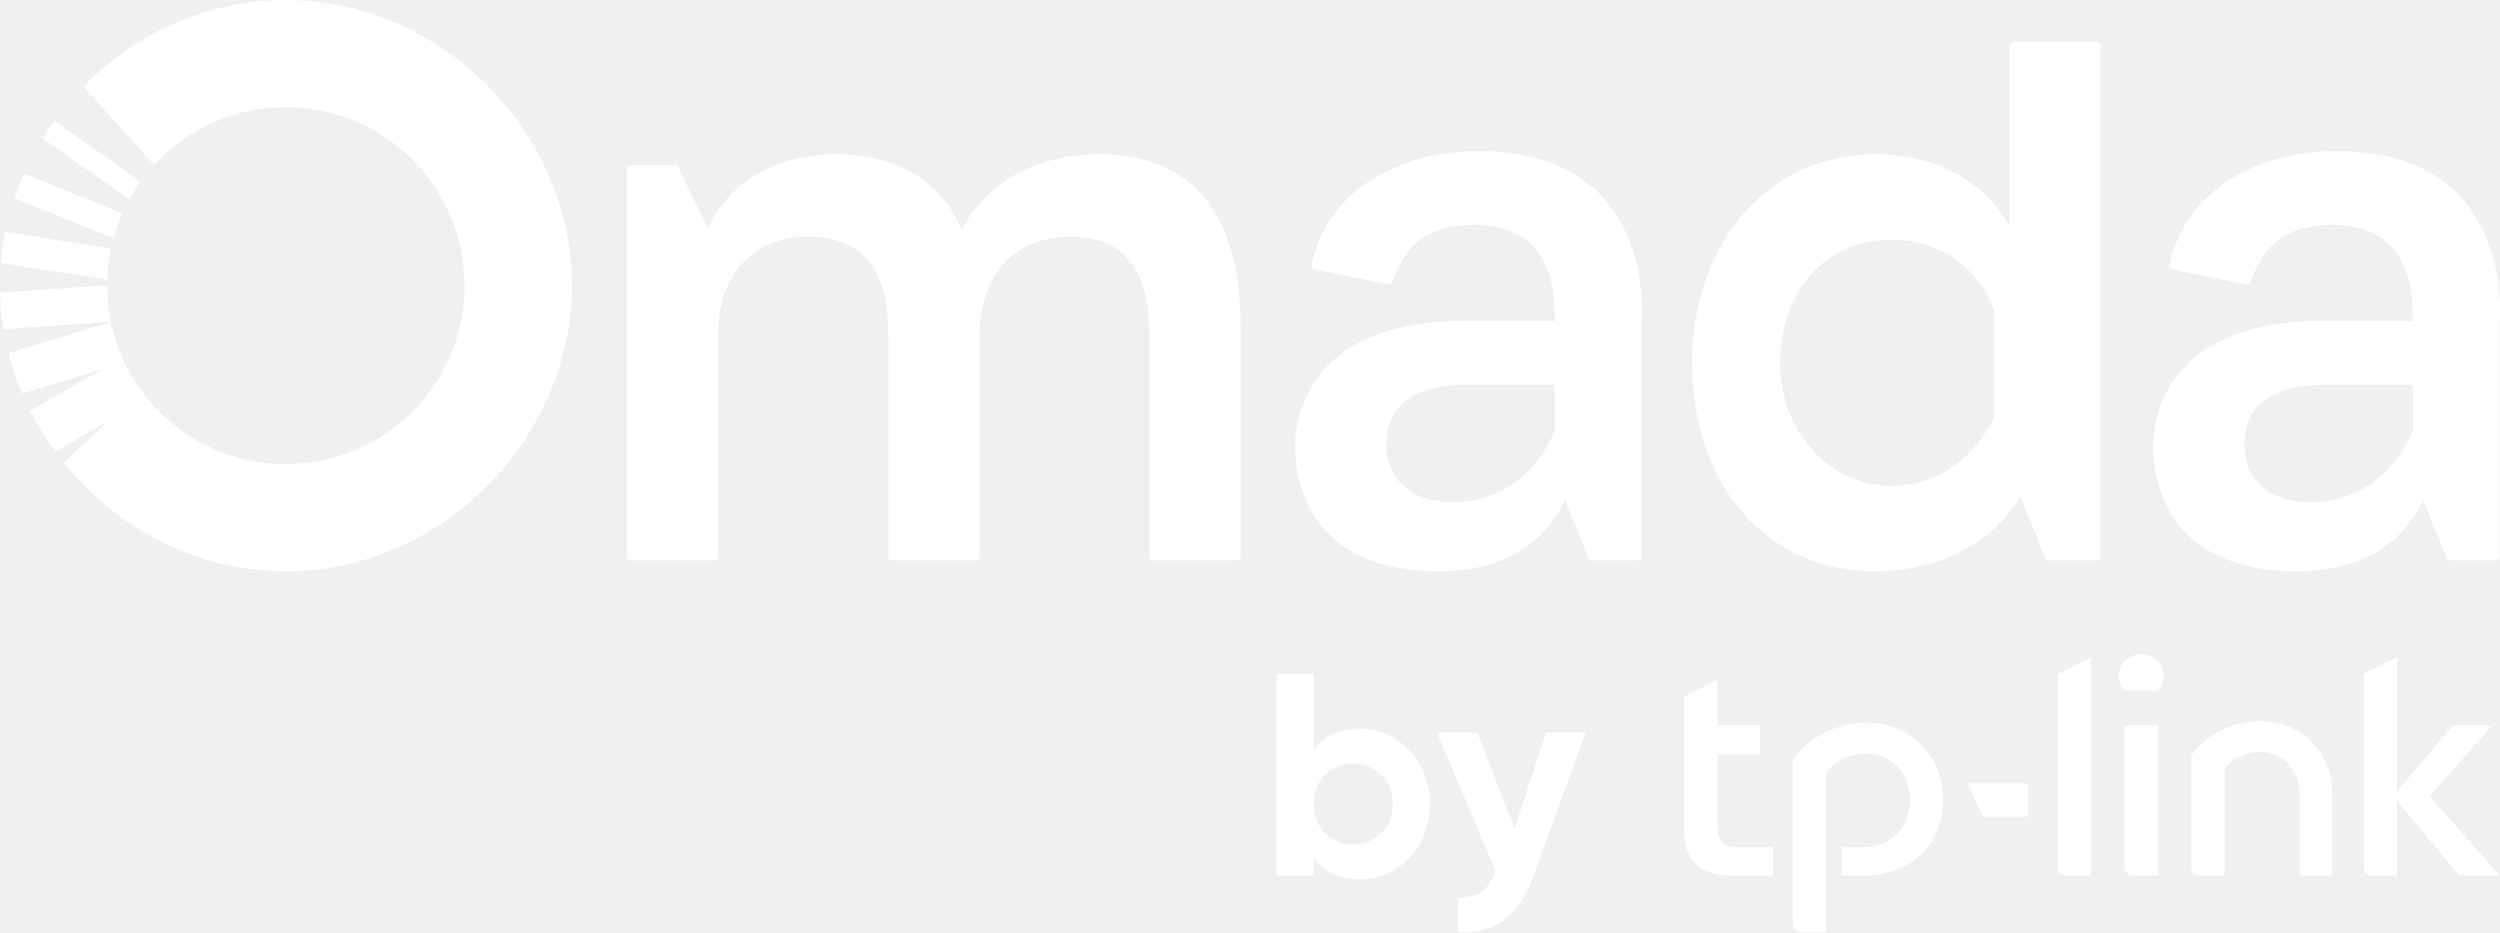
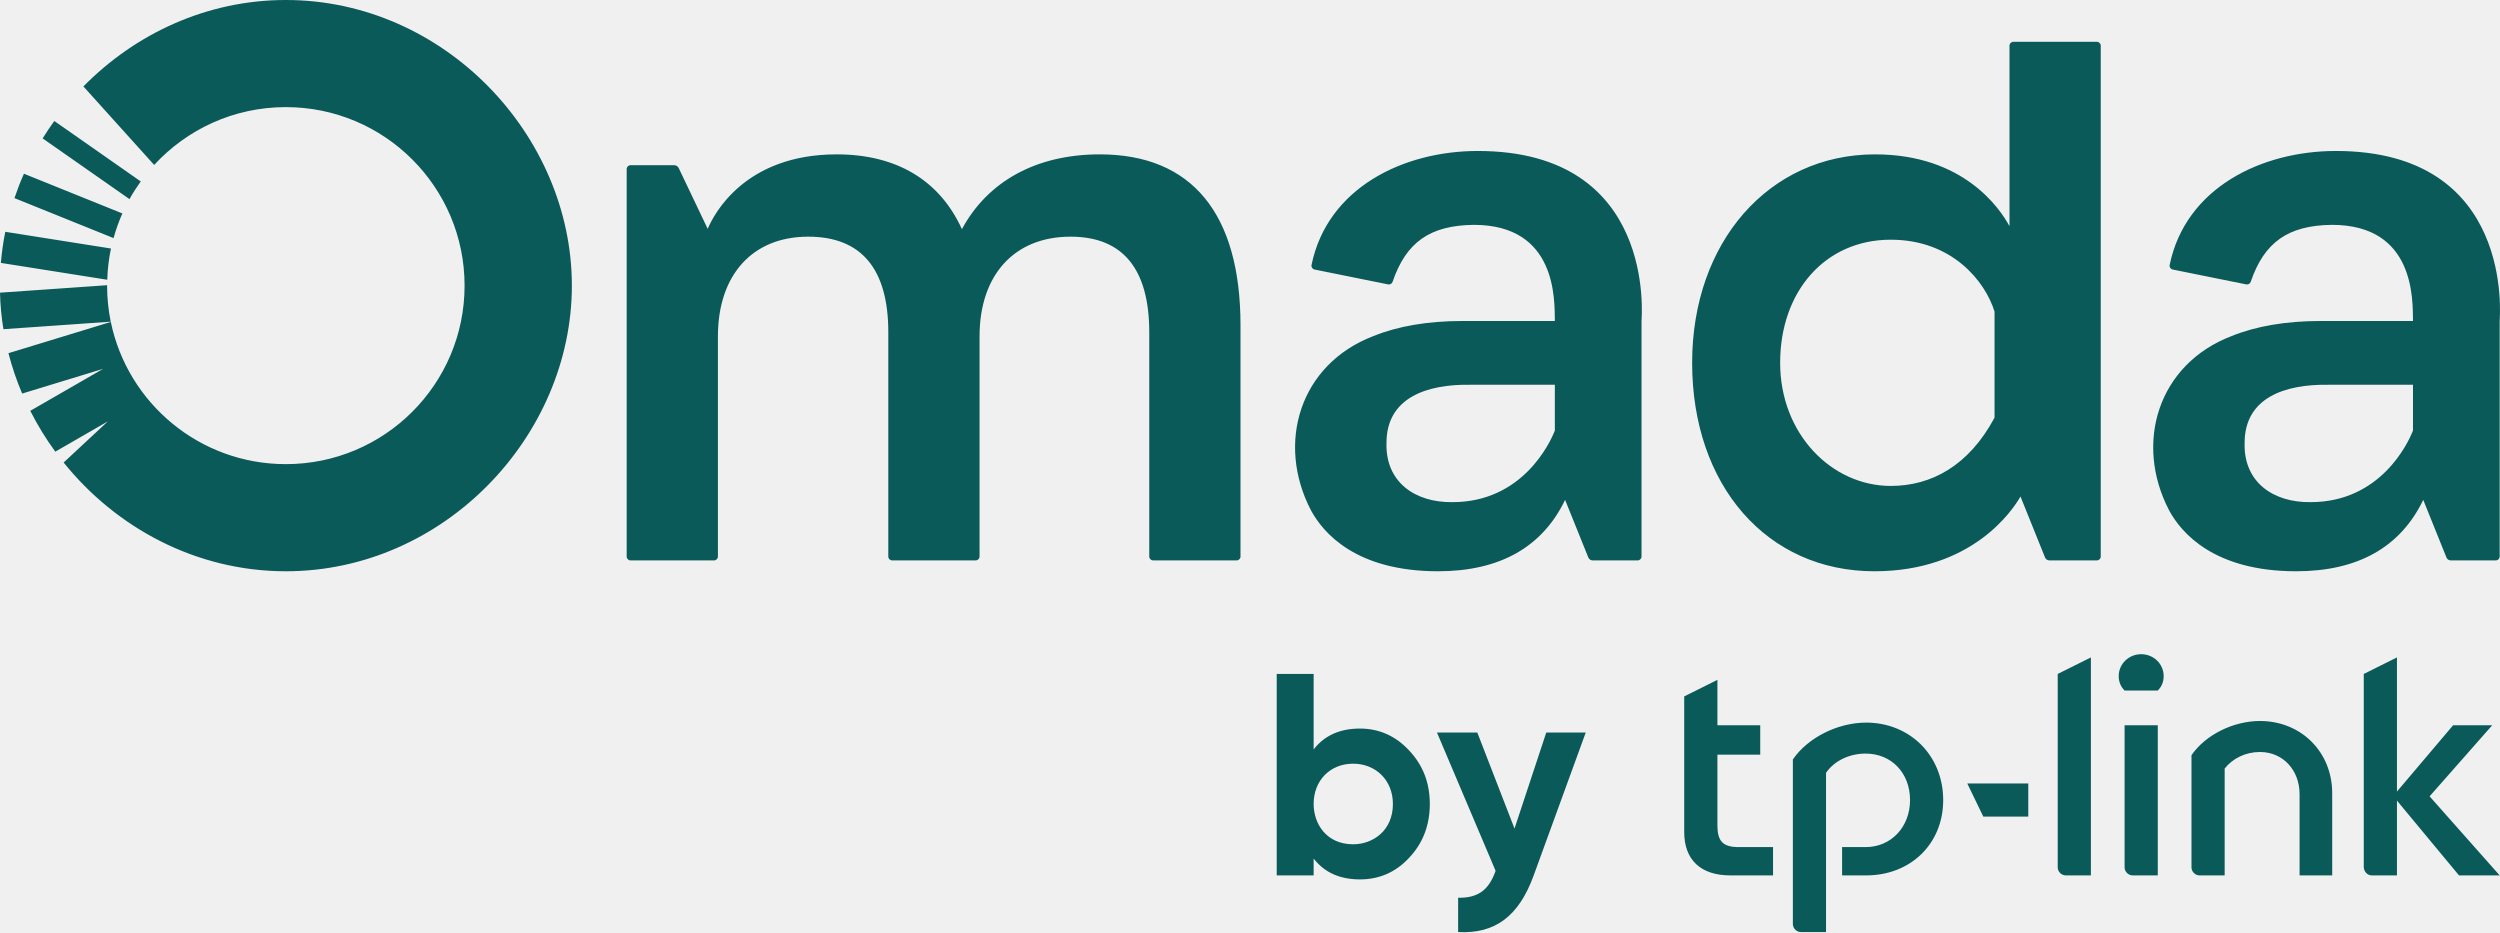
<svg xmlns="http://www.w3.org/2000/svg" width="118" height="44" viewBox="0 0 118 44" fill="none">
-   <path fill-rule="evenodd" clip-rule="evenodd" d="M6.643 8.564L2.564 5.711C2.37 5.978 2.186 6.252 2.012 6.532L6.112 9.398C6.273 9.109 6.451 8.831 6.643 8.564ZM5.776 10.074L1.13 8.2C0.963 8.576 0.814 8.96 0.682 9.351L5.36 11.238C5.47 10.838 5.61 10.449 5.776 10.074ZM5.238 11.73L0.25 10.941C0.152 11.424 0.083 11.914 0.041 12.409L5.062 13.204C5.078 12.7 5.137 12.208 5.238 11.73ZM5.055 13.482C5.055 13.475 5.055 13.468 5.055 13.462L0 13.814C0.015 14.395 0.068 14.971 0.161 15.538L5.227 15.184C5.114 14.634 5.055 14.065 5.055 13.482ZM26.992 13.482C26.992 20.6 20.948 26.964 13.491 26.964C9.257 26.964 5.479 24.91 3.004 21.831L5.09 19.889L2.61 21.318C2.165 20.709 1.77 20.064 1.429 19.391L4.866 17.41L1.046 18.576C0.783 17.959 0.567 17.322 0.399 16.67L5.23 15.195C6.022 19.026 9.42 21.907 13.491 21.907C18.151 21.907 21.928 18.135 21.928 13.482C21.928 8.829 18.151 5.056 13.491 5.056C11.032 5.056 8.819 6.108 7.277 7.785L3.937 4.08C6.38 1.595 9.759 0 13.491 0C20.948 0 26.992 6.364 26.992 13.482ZM58.552 15.363V26.268C58.552 26.37 58.47 26.451 58.369 26.451H54.428C54.327 26.451 54.245 26.37 54.245 26.268V15.683C54.245 12.689 52.994 11.171 50.529 11.171C47.88 11.171 46.235 12.973 46.235 15.876V26.268C46.235 26.37 46.153 26.451 46.052 26.451H42.111C42.01 26.451 41.928 26.37 41.928 26.268V15.683C41.928 12.689 40.656 11.171 38.147 11.171C35.519 11.171 33.886 12.973 33.886 15.876V26.268C33.886 26.37 33.804 26.451 33.703 26.451H29.762C29.661 26.451 29.579 26.37 29.579 26.268V7.981C29.579 7.88 29.661 7.798 29.762 7.798H31.822C31.913 7.798 31.997 7.851 32.036 7.934L33.403 10.802C33.696 10.108 35.153 7.286 39.494 7.286C42.312 7.286 44.352 8.506 45.402 10.817C46.632 8.539 48.937 7.286 51.908 7.286C56.255 7.286 58.552 10.079 58.552 15.363ZM65.442 20.914C65.437 18.767 67.347 18.131 69.381 18.161H73.389V20.32C73.163 20.912 71.854 23.701 68.557 23.701C66.79 23.726 65.391 22.755 65.442 20.914ZM69.751 7.126C66.246 7.126 62.655 8.858 61.904 12.506C61.883 12.605 61.949 12.701 62.048 12.722L65.52 13.424C65.611 13.442 65.7 13.389 65.73 13.302C66.369 11.431 67.49 10.639 69.56 10.613C73.503 10.612 73.373 14.178 73.389 15.151H69.022C67.401 15.151 65.987 15.391 64.82 15.865C61.349 17.196 60.22 20.916 61.881 24.094C62.461 25.165 64.011 26.964 67.876 26.964C70.78 26.964 72.796 25.831 73.873 23.595C74.076 24.099 74.768 25.817 74.969 26.315C75.002 26.398 75.082 26.451 75.172 26.451H77.297C77.397 26.451 77.48 26.37 77.48 26.268V15.151C77.482 14.98 78.206 7.126 69.751 7.126ZM94.143 14.71V19.712C92.93 21.98 91.162 22.936 89.244 22.936C86.465 22.936 84.023 20.492 84.023 17.125C84.023 13.757 86.144 11.314 89.244 11.314C92.143 11.314 93.703 13.282 94.143 14.71ZM94.848 10.677C94.391 9.829 92.671 7.286 88.502 7.286C83.499 7.286 79.869 11.424 79.869 17.125C79.869 22.917 83.405 26.964 88.469 26.964C93.081 26.964 94.991 24.092 95.367 23.436L96.526 26.314C96.56 26.396 96.641 26.451 96.73 26.451H98.972C99.073 26.451 99.155 26.37 99.155 26.268V2.156C99.155 2.055 99.073 1.973 98.972 1.973H95.031C94.93 1.973 94.848 2.055 94.848 2.156V10.677ZM105.946 20.914C105.941 18.767 107.851 18.131 109.885 18.161H113.893V20.32C113.667 20.912 112.358 23.701 109.061 23.701C107.294 23.726 105.895 22.755 105.946 20.914ZM110.255 7.126C106.75 7.126 103.159 8.858 102.408 12.506C102.388 12.605 102.453 12.701 102.552 12.722L106.025 13.424C106.115 13.442 106.204 13.389 106.234 13.302C106.873 11.431 107.995 10.639 110.064 10.613C114.008 10.612 113.877 14.178 113.893 15.151H109.526C107.905 15.151 106.492 15.391 105.325 15.865C101.853 17.196 100.724 20.916 102.385 24.094C102.965 25.165 104.515 26.964 108.38 26.964C111.284 26.964 113.3 25.831 114.377 23.595C114.58 24.099 115.272 25.817 115.473 26.315C115.506 26.398 115.587 26.451 115.676 26.451H117.801C117.902 26.451 117.984 26.37 117.984 26.268V15.151C117.986 14.98 118.71 7.126 110.255 7.126ZM72.983 34.576H74.847L72.39 41.319C71.687 43.261 70.553 44.087 68.824 43.993V42.374C69.756 42.388 70.269 42.021 70.593 41.104L67.825 34.576H69.729L71.485 39.108L72.983 34.576ZM63.868 39.85C64.793 39.85 65.745 39.214 65.745 37.948C65.745 36.823 64.932 36.046 63.868 36.046C62.795 36.046 62.004 36.823 62.004 37.948C62.004 38.87 62.595 39.85 63.868 39.85ZM66.514 35.426C67.163 36.114 67.487 36.95 67.487 37.948C67.487 38.946 67.163 39.796 66.515 40.483C65.88 41.172 65.096 41.508 64.192 41.508C63.246 41.508 62.517 41.185 62.004 40.524V41.319H60.261V31.811H62.004V35.372C62.517 34.711 63.246 34.388 64.192 34.388C65.096 34.388 65.88 34.738 66.514 35.426ZM97.124 40.941C97.124 41.143 97.301 41.319 97.503 41.319H98.69V31.03L97.124 31.811V40.941ZM106.671 34.031C105.408 34.031 104.095 34.687 103.438 35.645V40.941C103.438 41.143 103.615 41.319 103.817 41.319H105.004V36.275C105.383 35.796 105.989 35.494 106.671 35.494C107.757 35.494 108.54 36.351 108.54 37.486V41.319H110.08V37.436C110.08 35.494 108.615 34.031 106.671 34.031ZM81.062 38.949V35.62H83.083V34.233H81.062V32.089L79.495 32.871V39.276C79.495 40.588 80.279 41.319 81.668 41.319H83.688V39.983H82.072C81.314 39.983 81.062 39.705 81.062 38.949ZM88.082 34.107C86.744 34.107 85.33 34.813 84.623 35.847V43.615C84.623 43.816 84.799 43.993 85.002 43.993H86.189V36.477C86.568 35.922 87.274 35.569 88.058 35.569C89.269 35.569 90.154 36.477 90.154 37.763C90.154 39.024 89.269 39.983 88.058 39.983H86.947V41.319H88.082C90.179 41.319 91.719 39.831 91.719 37.763C91.719 35.67 90.154 34.107 88.082 34.107ZM101.847 41.319V34.233H100.281V40.941C100.281 41.143 100.458 41.319 100.66 41.319H101.847ZM117.985 41.319L114.677 37.587L117.632 34.233H115.787L113.136 37.361V31.03L111.57 31.811V40.915C111.57 41.143 111.747 41.319 111.949 41.319H113.136V37.788L116.065 41.319H117.985ZM93.613 38.545H95.735V36.981H92.856L93.613 38.545ZM101.064 30.878C100.483 30.878 100.003 31.332 100.003 31.912C100.003 32.189 100.104 32.417 100.281 32.593H101.847C102.024 32.417 102.125 32.189 102.125 31.912C102.125 31.332 101.645 30.878 101.064 30.878Z" fill="white" />
+   <path fill-rule="evenodd" clip-rule="evenodd" d="M6.643 8.564L2.564 5.711C2.37 5.978 2.186 6.252 2.012 6.532L6.112 9.398C6.273 9.109 6.451 8.831 6.643 8.564ZM5.776 10.074L1.13 8.2C0.963 8.576 0.814 8.96 0.682 9.351L5.36 11.238C5.47 10.838 5.61 10.449 5.776 10.074ZM5.238 11.73L0.25 10.941C0.152 11.424 0.083 11.914 0.041 12.409L5.062 13.204C5.078 12.7 5.137 12.208 5.238 11.73ZM5.055 13.482C5.055 13.475 5.055 13.468 5.055 13.462L0 13.814C0.015 14.395 0.068 14.971 0.161 15.538L5.227 15.184C5.114 14.634 5.055 14.065 5.055 13.482ZM26.992 13.482C26.992 20.6 20.948 26.964 13.491 26.964C9.257 26.964 5.479 24.91 3.004 21.831L5.09 19.889L2.61 21.318C2.165 20.709 1.77 20.064 1.429 19.391L4.866 17.41L1.046 18.576C0.783 17.959 0.567 17.322 0.399 16.67L5.23 15.195C6.022 19.026 9.42 21.907 13.491 21.907C18.151 21.907 21.928 18.135 21.928 13.482C21.928 8.829 18.151 5.056 13.491 5.056C11.032 5.056 8.819 6.108 7.277 7.785L3.937 4.08C6.38 1.595 9.759 0 13.491 0C20.948 0 26.992 6.364 26.992 13.482ZM58.552 15.363V26.268C58.552 26.37 58.47 26.451 58.369 26.451H54.428C54.327 26.451 54.245 26.37 54.245 26.268V15.683C54.245 12.689 52.994 11.171 50.529 11.171C47.88 11.171 46.235 12.973 46.235 15.876V26.268C46.235 26.37 46.153 26.451 46.052 26.451H42.111C42.01 26.451 41.928 26.37 41.928 26.268V15.683C41.928 12.689 40.656 11.171 38.147 11.171C35.519 11.171 33.886 12.973 33.886 15.876V26.268C33.886 26.37 33.804 26.451 33.703 26.451H29.762C29.661 26.451 29.579 26.37 29.579 26.268V7.981C29.579 7.88 29.661 7.798 29.762 7.798H31.822C31.913 7.798 31.997 7.851 32.036 7.934L33.403 10.802C33.696 10.108 35.153 7.286 39.494 7.286C42.312 7.286 44.352 8.506 45.402 10.817C46.632 8.539 48.937 7.286 51.908 7.286C56.255 7.286 58.552 10.079 58.552 15.363ZM65.442 20.914C65.437 18.767 67.347 18.131 69.381 18.161H73.389V20.32C73.163 20.912 71.854 23.701 68.557 23.701C66.79 23.726 65.391 22.755 65.442 20.914ZM69.751 7.126C66.246 7.126 62.655 8.858 61.904 12.506C61.883 12.605 61.949 12.701 62.048 12.722L65.52 13.424C65.611 13.442 65.7 13.389 65.73 13.302C66.369 11.431 67.49 10.639 69.56 10.613C73.503 10.612 73.373 14.178 73.389 15.151H69.022C67.401 15.151 65.987 15.391 64.82 15.865C61.349 17.196 60.22 20.916 61.881 24.094C62.461 25.165 64.011 26.964 67.876 26.964C70.78 26.964 72.796 25.831 73.873 23.595C74.076 24.099 74.768 25.817 74.969 26.315C75.002 26.398 75.082 26.451 75.172 26.451H77.297C77.397 26.451 77.48 26.37 77.48 26.268V15.151C77.482 14.98 78.206 7.126 69.751 7.126ZM94.143 14.71V19.712C92.93 21.98 91.162 22.936 89.244 22.936C86.465 22.936 84.023 20.492 84.023 17.125C84.023 13.757 86.144 11.314 89.244 11.314C92.143 11.314 93.703 13.282 94.143 14.71ZM94.848 10.677C94.391 9.829 92.671 7.286 88.502 7.286C83.499 7.286 79.869 11.424 79.869 17.125C79.869 22.917 83.405 26.964 88.469 26.964C93.081 26.964 94.991 24.092 95.367 23.436L96.526 26.314C96.56 26.396 96.641 26.451 96.73 26.451H98.972C99.073 26.451 99.155 26.37 99.155 26.268V2.156C99.155 2.055 99.073 1.973 98.972 1.973H95.031C94.93 1.973 94.848 2.055 94.848 2.156V10.677ZM105.946 20.914C105.941 18.767 107.851 18.131 109.885 18.161H113.893V20.32C113.667 20.912 112.358 23.701 109.061 23.701C107.294 23.726 105.895 22.755 105.946 20.914ZM110.255 7.126C106.75 7.126 103.159 8.858 102.408 12.506C102.388 12.605 102.453 12.701 102.552 12.722L106.025 13.424C106.115 13.442 106.204 13.389 106.234 13.302C106.873 11.431 107.995 10.639 110.064 10.613C114.008 10.612 113.877 14.178 113.893 15.151H109.526C107.905 15.151 106.492 15.391 105.325 15.865C101.853 17.196 100.724 20.916 102.385 24.094C102.965 25.165 104.515 26.964 108.38 26.964C111.284 26.964 113.3 25.831 114.377 23.595C114.58 24.099 115.272 25.817 115.473 26.315C115.506 26.398 115.587 26.451 115.676 26.451H117.801C117.902 26.451 117.984 26.37 117.984 26.268V15.151C117.986 14.98 118.71 7.126 110.255 7.126ZM72.983 34.576H74.847L72.39 41.319C71.687 43.261 70.553 44.087 68.824 43.993V42.374C69.756 42.388 70.269 42.021 70.593 41.104L67.825 34.576H69.729L71.485 39.108L72.983 34.576ZM63.868 39.85C64.793 39.85 65.745 39.214 65.745 37.948C65.745 36.823 64.932 36.046 63.868 36.046C62.795 36.046 62.004 36.823 62.004 37.948C62.004 38.87 62.595 39.85 63.868 39.85ZM66.514 35.426C67.163 36.114 67.487 36.95 67.487 37.948C67.487 38.946 67.163 39.796 66.515 40.483C65.88 41.172 65.096 41.508 64.192 41.508C63.246 41.508 62.517 41.185 62.004 40.524V41.319H60.261V31.811H62.004V35.372C62.517 34.711 63.246 34.388 64.192 34.388C65.096 34.388 65.88 34.738 66.514 35.426ZM97.124 40.941C97.124 41.143 97.301 41.319 97.503 41.319H98.69V31.03L97.124 31.811V40.941ZM106.671 34.031C105.408 34.031 104.095 34.687 103.438 35.645V40.941C103.438 41.143 103.615 41.319 103.817 41.319H105.004V36.275C105.383 35.796 105.989 35.494 106.671 35.494C107.757 35.494 108.54 36.351 108.54 37.486V41.319H110.08V37.436C110.08 35.494 108.615 34.031 106.671 34.031ZM81.062 38.949V35.62H83.083V34.233H81.062V32.089L79.495 32.871V39.276C79.495 40.588 80.279 41.319 81.668 41.319H83.688V39.983H82.072C81.314 39.983 81.062 39.705 81.062 38.949ZM88.082 34.107C86.744 34.107 85.33 34.813 84.623 35.847V43.615C84.623 43.816 84.799 43.993 85.002 43.993H86.189V36.477C86.568 35.922 87.274 35.569 88.058 35.569C89.269 35.569 90.154 36.477 90.154 37.763C90.154 39.024 89.269 39.983 88.058 39.983H86.947V41.319H88.082C90.179 41.319 91.719 39.831 91.719 37.763C91.719 35.67 90.154 34.107 88.082 34.107ZM101.847 41.319V34.233H100.281V40.941C100.281 41.143 100.458 41.319 100.66 41.319H101.847ZM117.985 41.319L114.677 37.587L117.632 34.233H115.787L113.136 37.361V31.03L111.57 31.811V40.915C111.57 41.143 111.747 41.319 111.949 41.319H113.136V37.788L116.065 41.319H117.985ZM93.613 38.545H95.735V36.981H92.856L93.613 38.545ZM101.064 30.878C100.483 30.878 100.003 31.332 100.003 31.912C100.003 32.189 100.104 32.417 100.281 32.593H101.847C102.024 32.417 102.125 32.189 102.125 31.912C102.125 31.332 101.645 30.878 101.064 30.878Z" fill="#0A5A5A" />
</svg>
